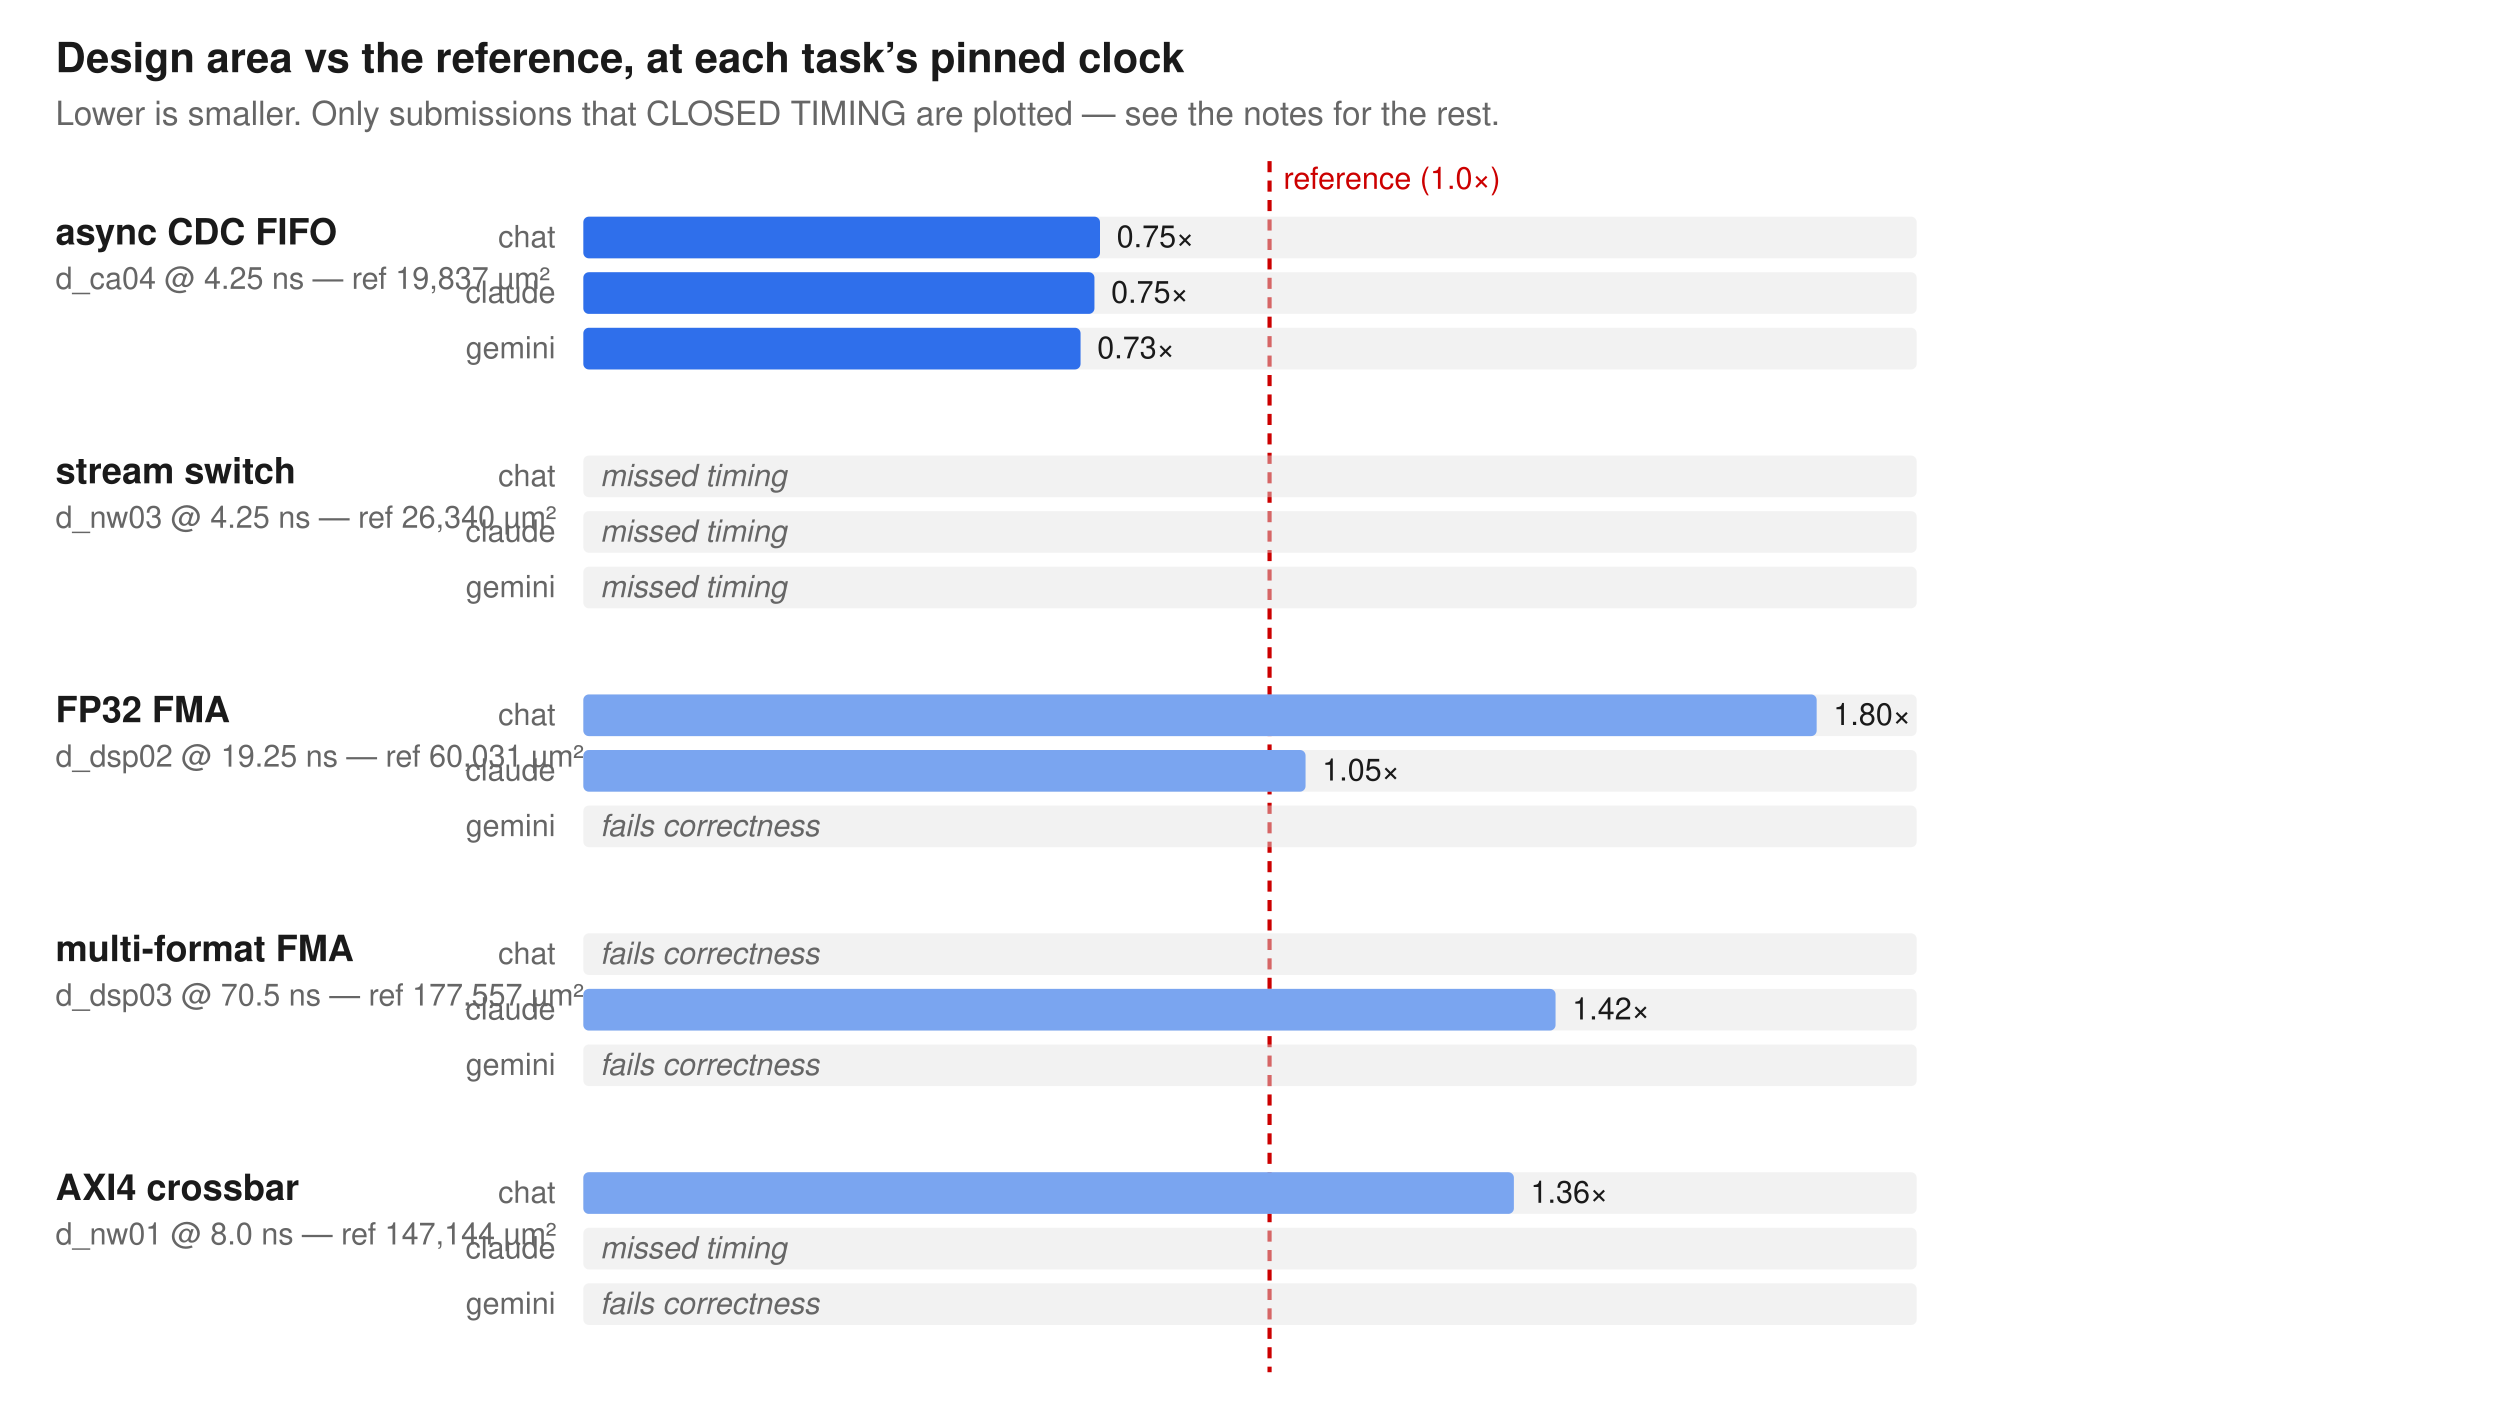
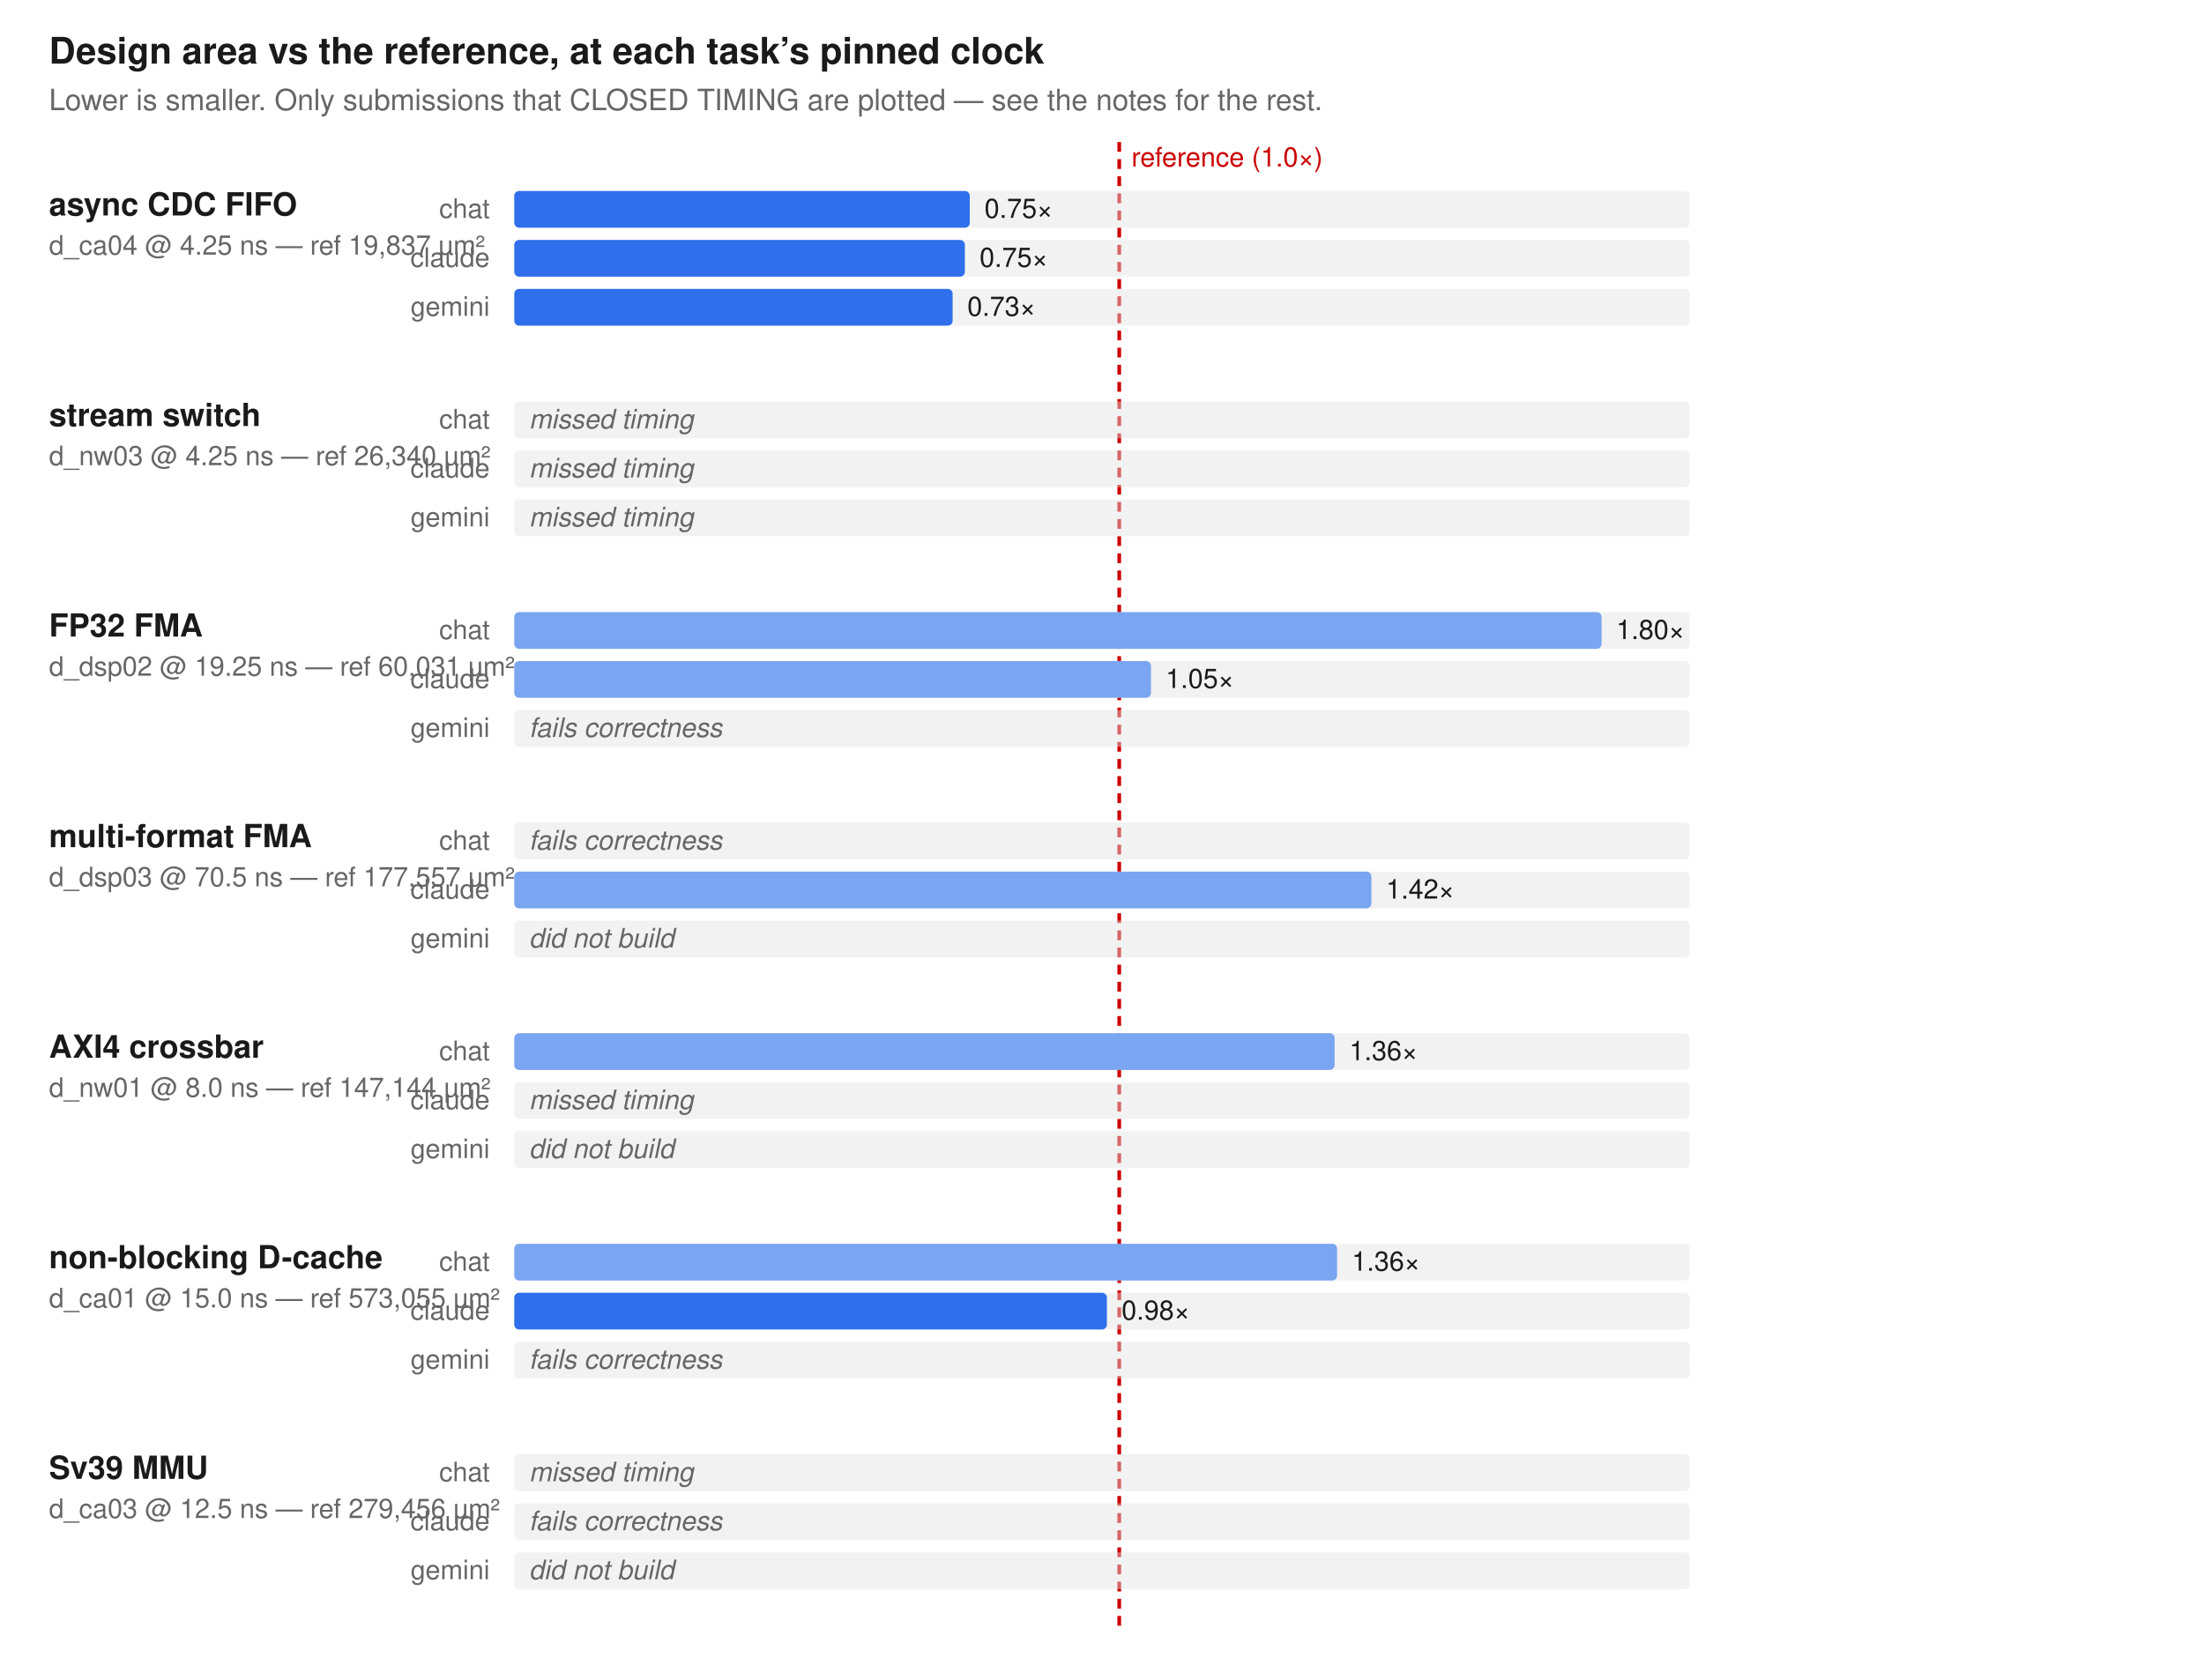
- <svg xmlns="http://www.w3.org/2000/svg" viewBox="0 0 900 514" font-family="-apple-system,BlinkMacSystemFont,Segoe UI,Helvetica,Arial,sans-serif">
-   <rect width="900" height="514" fill="none" />
+ <svg xmlns="http://www.w3.org/2000/svg" viewBox="0 0 900 686" font-family="-apple-system,BlinkMacSystemFont,Segoe UI,Helvetica,Arial,sans-serif">
+   <rect width="900" height="686" fill="none" />
  <text x="20" y="26" fill="#1a1a1a" font-size="15" font-weight="600">Design area vs the reference, at each task’s pinned clock</text>
  <text x="20" y="45" fill="#666" font-size="12">Lower is smaller. Only submissions that CLOSED TIMING are plotted — see the notes for the rest.</text>
-   <line x1="457.041" y1="58" x2="457.041" y2="494" stroke="#c00" stroke-width="1.5" stroke-dasharray="4 3" />
+   <line x1="457.041" y1="58" x2="457.041" y2="666" stroke="#c00" stroke-width="1.5" stroke-dasharray="4 3" />
  <text x="462.041" y="68" fill="#c00" font-size="11">reference (1.0×)</text>
  <text x="20" y="88" fill="#1a1a1a" font-size="13" font-weight="600">async CDC FIFO</text>
  <text x="20" y="104" fill="#666" font-size="11">d_ca04 @ 4.25 ns — ref 19,837 µm²</text>
  <text x="200" y="89" fill="#666" font-size="11" text-anchor="end">chat</text>
  <rect x="210" y="78" width="480" height="15" rx="2" fill="#e3e3e3" opacity="0.45" />
  <rect x="210" y="78" width="186" height="15" rx="2" fill="#2f6feb" />
  <text x="402" y="89" fill="#1a1a1a" font-size="11">0.75×</text>
  <text x="200" y="109" fill="#666" font-size="11" text-anchor="end">claude</text>
  <rect x="210" y="98" width="480" height="15" rx="2" fill="#e3e3e3" opacity="0.45" />
  <rect x="210" y="98" width="184" height="15" rx="2" fill="#2f6feb" />
  <text x="400" y="109" fill="#1a1a1a" font-size="11">0.75×</text>
  <text x="200" y="129" fill="#666" font-size="11" text-anchor="end">gemini</text>
  <rect x="210" y="118" width="480" height="15" rx="2" fill="#e3e3e3" opacity="0.45" />
  <rect x="210" y="118" width="179" height="15" rx="2" fill="#2f6feb" />
  <text x="395" y="129" fill="#1a1a1a" font-size="11">0.73×</text>
  <text x="20" y="174" fill="#1a1a1a" font-size="13" font-weight="600">stream switch</text>
  <text x="20" y="190" fill="#666" font-size="11">d_nw03 @ 4.25 ns — ref 26,340 µm²</text>
  <text x="200" y="175" fill="#666" font-size="11" text-anchor="end">chat</text>
  <rect x="210" y="164" width="480" height="15" rx="2" fill="#e3e3e3" opacity="0.45" />
  <text x="216" y="175" fill="#666" font-size="11" font-style="italic">missed timing</text>
  <text x="200" y="195" fill="#666" font-size="11" text-anchor="end">claude</text>
  <rect x="210" y="184" width="480" height="15" rx="2" fill="#e3e3e3" opacity="0.45" />
  <text x="216" y="195" fill="#666" font-size="11" font-style="italic">missed timing</text>
  <text x="200" y="215" fill="#666" font-size="11" text-anchor="end">gemini</text>
  <rect x="210" y="204" width="480" height="15" rx="2" fill="#e3e3e3" opacity="0.45" />
  <text x="216" y="215" fill="#666" font-size="11" font-style="italic">missed timing</text>
  <text x="20" y="260" fill="#1a1a1a" font-size="13" font-weight="600">FP32 FMA</text>
  <text x="20" y="276" fill="#666" font-size="11">d_dsp02 @ 19.25 ns — ref 60,031 µm²</text>
  <text x="200" y="261" fill="#666" font-size="11" text-anchor="end">chat</text>
  <rect x="210" y="250" width="480" height="15" rx="2" fill="#e3e3e3" opacity="0.45" />
  <rect x="210" y="250" width="444" height="15" rx="2" fill="#7aa5f0" />
  <text x="660" y="261" fill="#1a1a1a" font-size="11">1.80×</text>
  <text x="200" y="281" fill="#666" font-size="11" text-anchor="end">claude</text>
  <rect x="210" y="270" width="480" height="15" rx="2" fill="#e3e3e3" opacity="0.45" />
  <rect x="210" y="270" width="260" height="15" rx="2" fill="#7aa5f0" />
  <text x="476" y="281" fill="#1a1a1a" font-size="11">1.05×</text>
  <text x="200" y="301" fill="#666" font-size="11" text-anchor="end">gemini</text>
  <rect x="210" y="290" width="480" height="15" rx="2" fill="#e3e3e3" opacity="0.45" />
  <text x="216" y="301" fill="#666" font-size="11" font-style="italic">fails correctness</text>
  <text x="20" y="346" fill="#1a1a1a" font-size="13" font-weight="600">multi-format FMA</text>
  <text x="20" y="362" fill="#666" font-size="11">d_dsp03 @ 70.5 ns — ref 177,557 µm²</text>
  <text x="200" y="347" fill="#666" font-size="11" text-anchor="end">chat</text>
  <rect x="210" y="336" width="480" height="15" rx="2" fill="#e3e3e3" opacity="0.45" />
  <text x="216" y="347" fill="#666" font-size="11" font-style="italic">fails correctness</text>
  <text x="200" y="367" fill="#666" font-size="11" text-anchor="end">claude</text>
  <rect x="210" y="356" width="480" height="15" rx="2" fill="#e3e3e3" opacity="0.45" />
  <rect x="210" y="356" width="350" height="15" rx="2" fill="#7aa5f0" />
  <text x="566" y="367" fill="#1a1a1a" font-size="11">1.42×</text>
  <text x="200" y="387" fill="#666" font-size="11" text-anchor="end">gemini</text>
  <rect x="210" y="376" width="480" height="15" rx="2" fill="#e3e3e3" opacity="0.45" />
-   <text x="216" y="387" fill="#666" font-size="11" font-style="italic">fails correctness</text>
+   <text x="216" y="387" fill="#666" font-size="11" font-style="italic">did not build</text>
  <text x="20" y="432" fill="#1a1a1a" font-size="13" font-weight="600">AXI4 crossbar</text>
  <text x="20" y="448" fill="#666" font-size="11">d_nw01 @ 8.0 ns — ref 147,144 µm²</text>
  <text x="200" y="433" fill="#666" font-size="11" text-anchor="end">chat</text>
  <rect x="210" y="422" width="480" height="15" rx="2" fill="#e3e3e3" opacity="0.45" />
  <rect x="210" y="422" width="335" height="15" rx="2" fill="#7aa5f0" />
  <text x="551" y="433" fill="#1a1a1a" font-size="11">1.36×</text>
  <text x="200" y="453" fill="#666" font-size="11" text-anchor="end">claude</text>
  <rect x="210" y="442" width="480" height="15" rx="2" fill="#e3e3e3" opacity="0.45" />
  <text x="216" y="453" fill="#666" font-size="11" font-style="italic">missed timing</text>
  <text x="200" y="473" fill="#666" font-size="11" text-anchor="end">gemini</text>
  <rect x="210" y="462" width="480" height="15" rx="2" fill="#e3e3e3" opacity="0.45" />
-   <text x="216" y="473" fill="#666" font-size="11" font-style="italic">fails correctness</text>
+   <text x="216" y="473" fill="#666" font-size="11" font-style="italic">did not build</text>
+   <text x="20" y="518" fill="#1a1a1a" font-size="13" font-weight="600">non-blocking D-cache</text>
+   <text x="20" y="534" fill="#666" font-size="11">d_ca01 @ 15.0 ns — ref 573,055 µm²</text>
+   <text x="200" y="519" fill="#666" font-size="11" text-anchor="end">chat</text>
+   <rect x="210" y="508" width="480" height="15" rx="2" fill="#e3e3e3" opacity="0.45" />
+   <rect x="210" y="508" width="336" height="15" rx="2" fill="#7aa5f0" />
+   <text x="552" y="519" fill="#1a1a1a" font-size="11">1.36×</text>
+   <text x="200" y="539" fill="#666" font-size="11" text-anchor="end">claude</text>
+   <rect x="210" y="528" width="480" height="15" rx="2" fill="#e3e3e3" opacity="0.45" />
+   <rect x="210" y="528" width="242" height="15" rx="2" fill="#2f6feb" />
+   <text x="458" y="539" fill="#1a1a1a" font-size="11">0.98×</text>
+   <text x="200" y="559" fill="#666" font-size="11" text-anchor="end">gemini</text>
+   <rect x="210" y="548" width="480" height="15" rx="2" fill="#e3e3e3" opacity="0.45" />
+   <text x="216" y="559" fill="#666" font-size="11" font-style="italic">fails correctness</text>
+   <text x="20" y="604" fill="#1a1a1a" font-size="13" font-weight="600">Sv39 MMU</text>
+   <text x="20" y="620" fill="#666" font-size="11">d_ca03 @ 12.5 ns — ref 279,456 µm²</text>
+   <text x="200" y="605" fill="#666" font-size="11" text-anchor="end">chat</text>
+   <rect x="210" y="594" width="480" height="15" rx="2" fill="#e3e3e3" opacity="0.45" />
+   <text x="216" y="605" fill="#666" font-size="11" font-style="italic">missed timing</text>
+   <text x="200" y="625" fill="#666" font-size="11" text-anchor="end">claude</text>
+   <rect x="210" y="614" width="480" height="15" rx="2" fill="#e3e3e3" opacity="0.45" />
+   <text x="216" y="625" fill="#666" font-size="11" font-style="italic">fails correctness</text>
+   <text x="200" y="645" fill="#666" font-size="11" text-anchor="end">gemini</text>
+   <rect x="210" y="634" width="480" height="15" rx="2" fill="#e3e3e3" opacity="0.45" />
+   <text x="216" y="645" fill="#666" font-size="11" font-style="italic">did not build</text>
</svg>
